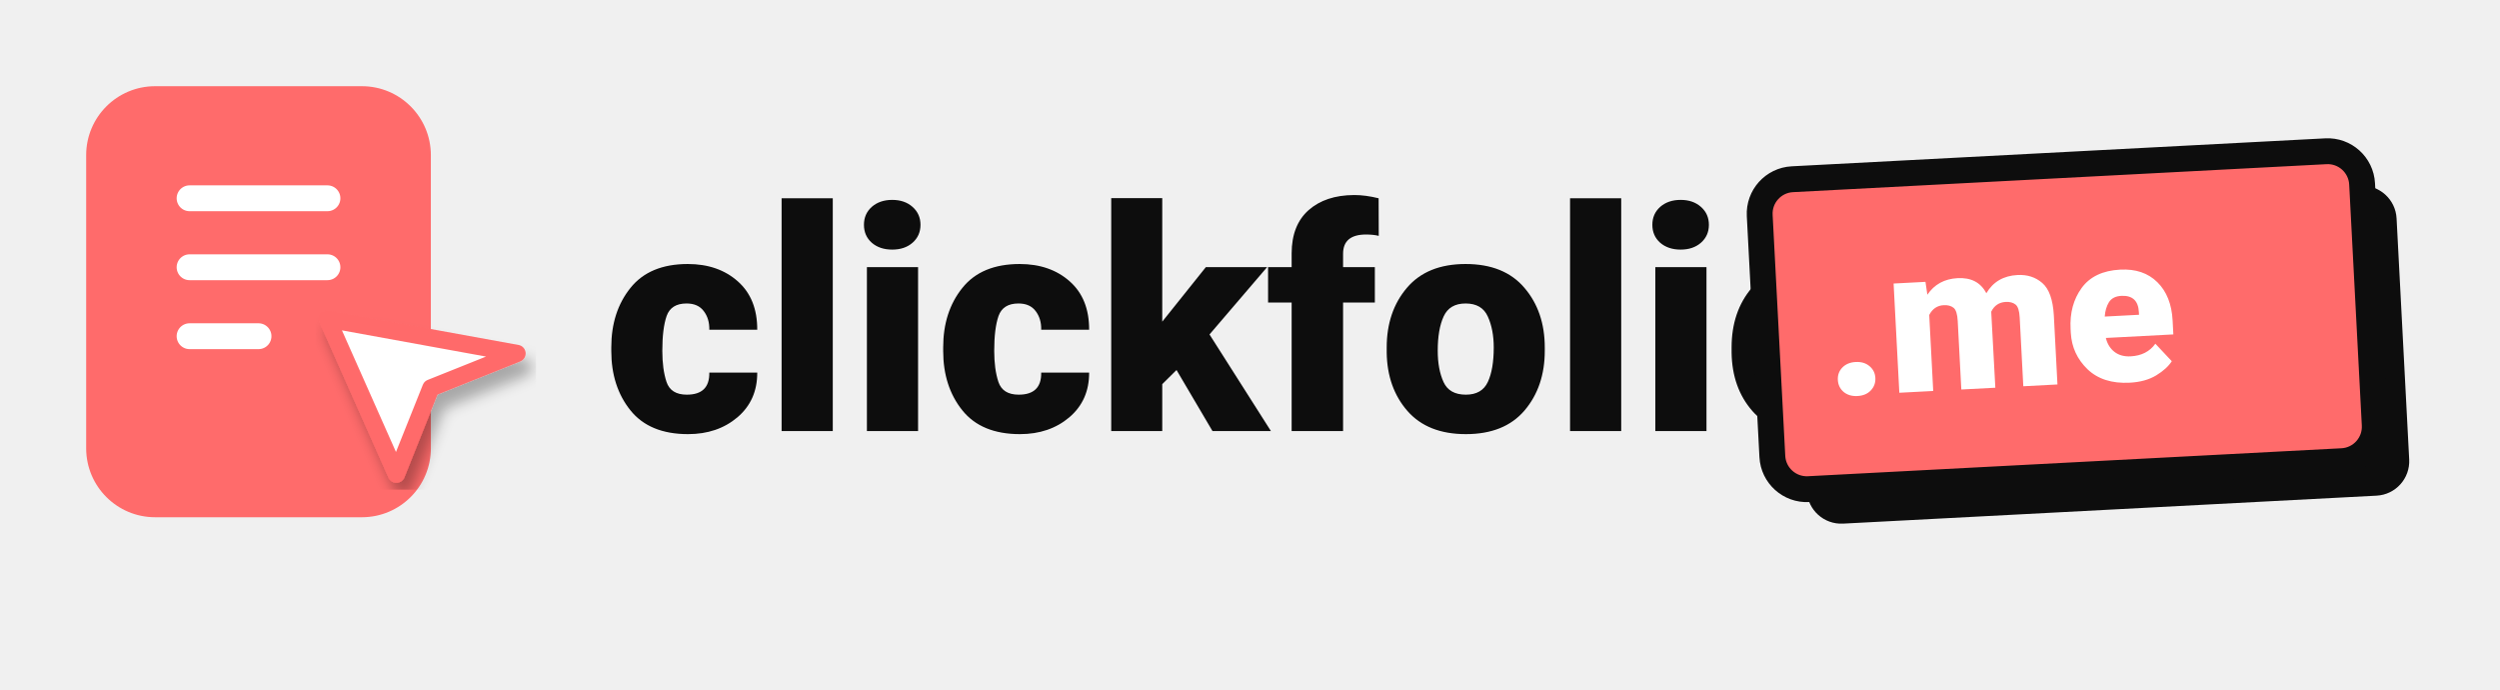
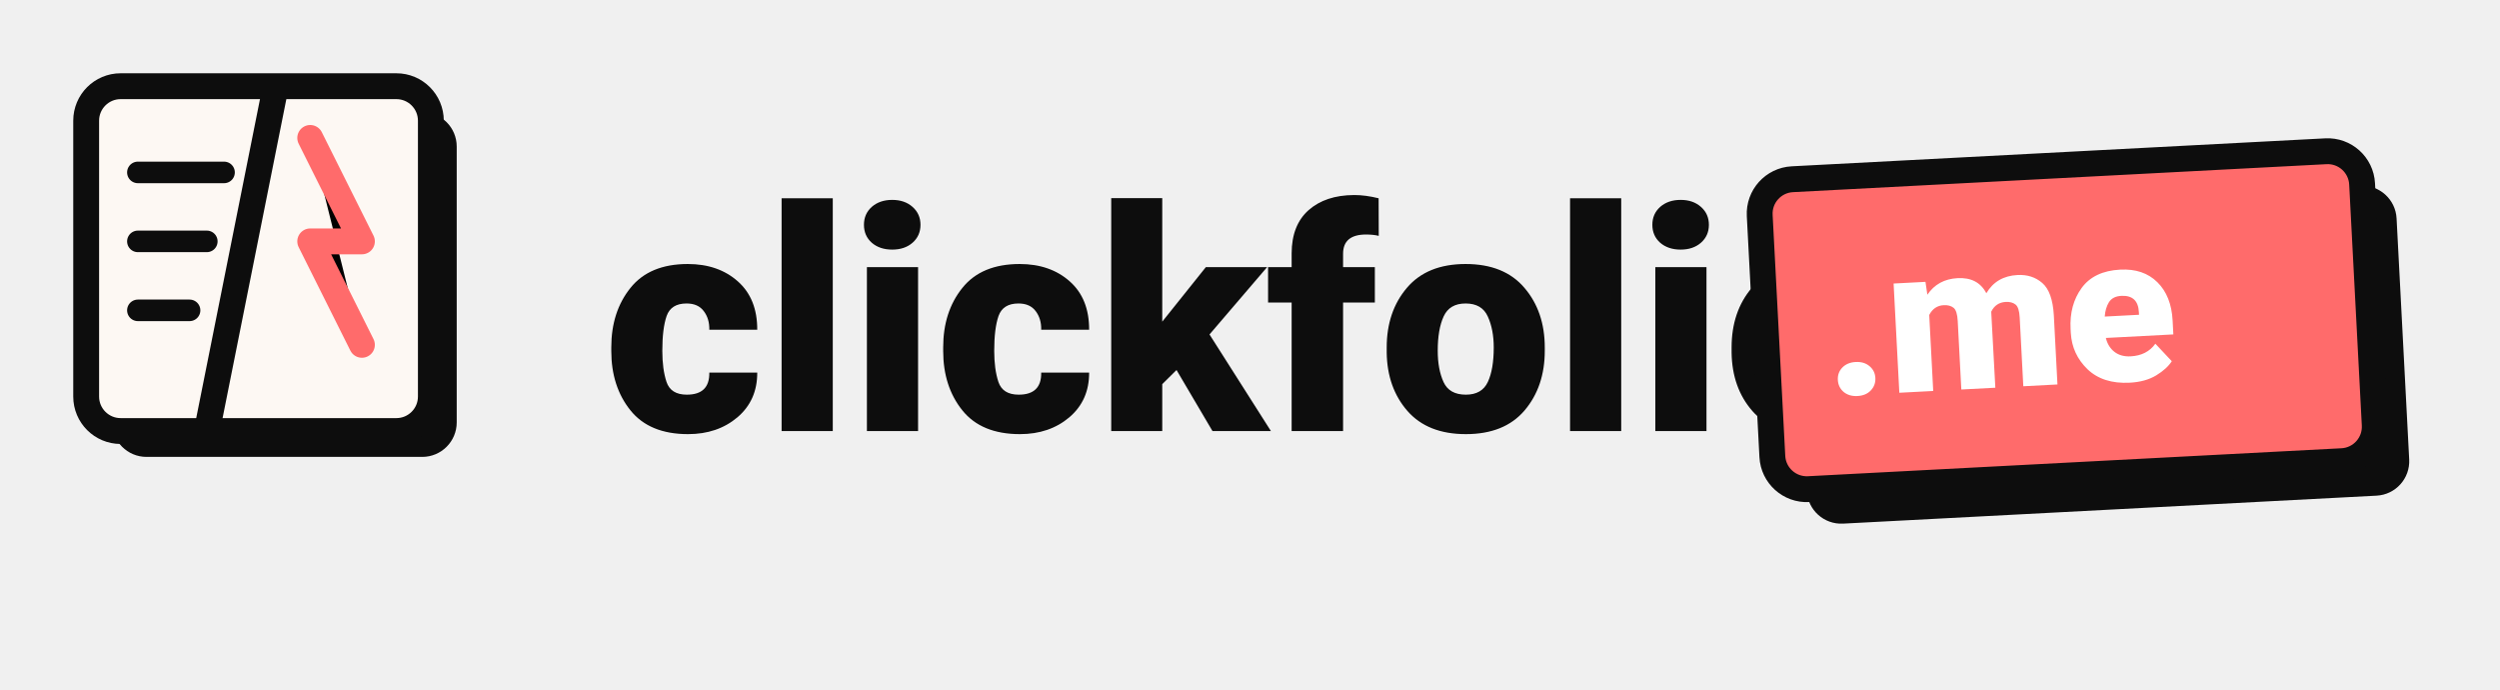
<svg xmlns="http://www.w3.org/2000/svg" width="290" height="80" viewBox="0 0 290 80">
  <defs>
    <style>
      .font-main { font-family: system-ui, -apple-system, 'Segoe UI', Roboto, sans-serif; font-weight: 900; font-size: 36px; fill: #0D0D0D; }
      .font-tld { font-family: system-ui, -apple-system, 'Segoe UI', Roboto, sans-serif; font-weight: 900; font-size: 24px; fill: #FFFFFF; }
    </style>
-     <filter id="logo-shadow">
-       <feDropShadow dx="0.8" dy="1.6" stdDeviation="0.8" flood-color="#000" flood-opacity="0.3" />
-     </filter>
  </defs>
-   <rect x="10" y="10" width="40" height="50" rx="8" fill="#FF6B6B" />
-   <path d="M22 23H38" stroke="white" stroke-width="3" stroke-linecap="round" />
-   <path d="M22 31H38" stroke="white" stroke-width="3" stroke-linecap="round" />
-   <path d="M22 39H30" stroke="white" stroke-width="3" stroke-linecap="round" />
-   <path d="M38 37L46 55L50 45L60 41L38 37Z" fill="white" stroke="#FF6B6B" stroke-width="2" stroke-linejoin="round" style="filter:url(#logo-shadow);" />
+   <rect x="13" y="13" width="40" height="40" rx="4" fill="#0d0d0d" />
+   <rect x="10" y="10" width="40" height="40" rx="4" fill="#fdf8f3" stroke="#0d0d0d" stroke-width="3" />
+   <path d="m32 10-8 40" stroke="#0d0d0d" stroke-width="3" />
+   <path stroke="#0d0d0d" stroke-width="2.5" stroke-linecap="round" d="M16 20h10M16 28h8M16 36h6" />
+   <path d="m36 16 6 12h-6l6 12" stroke="#ff6b6b" stroke-width="3" stroke-linecap="round" stroke-linejoin="round" />
  <text x="70" y="50" class="font-main">clickfolio</text>
  <rect x="208" y="25" width="70" height="36" rx="4" transform="rotate(-3 208 25)" fill="#0D0D0D" />
  <rect x="204" y="21" width="70" height="36" rx="4" transform="rotate(-3 204 21)" fill="#FF6B6B" stroke="#0D0D0D" stroke-width="3" />
  <text x="212" y="46" class="font-tld" transform="rotate(-3 212 46)">.me</text>
</svg>
